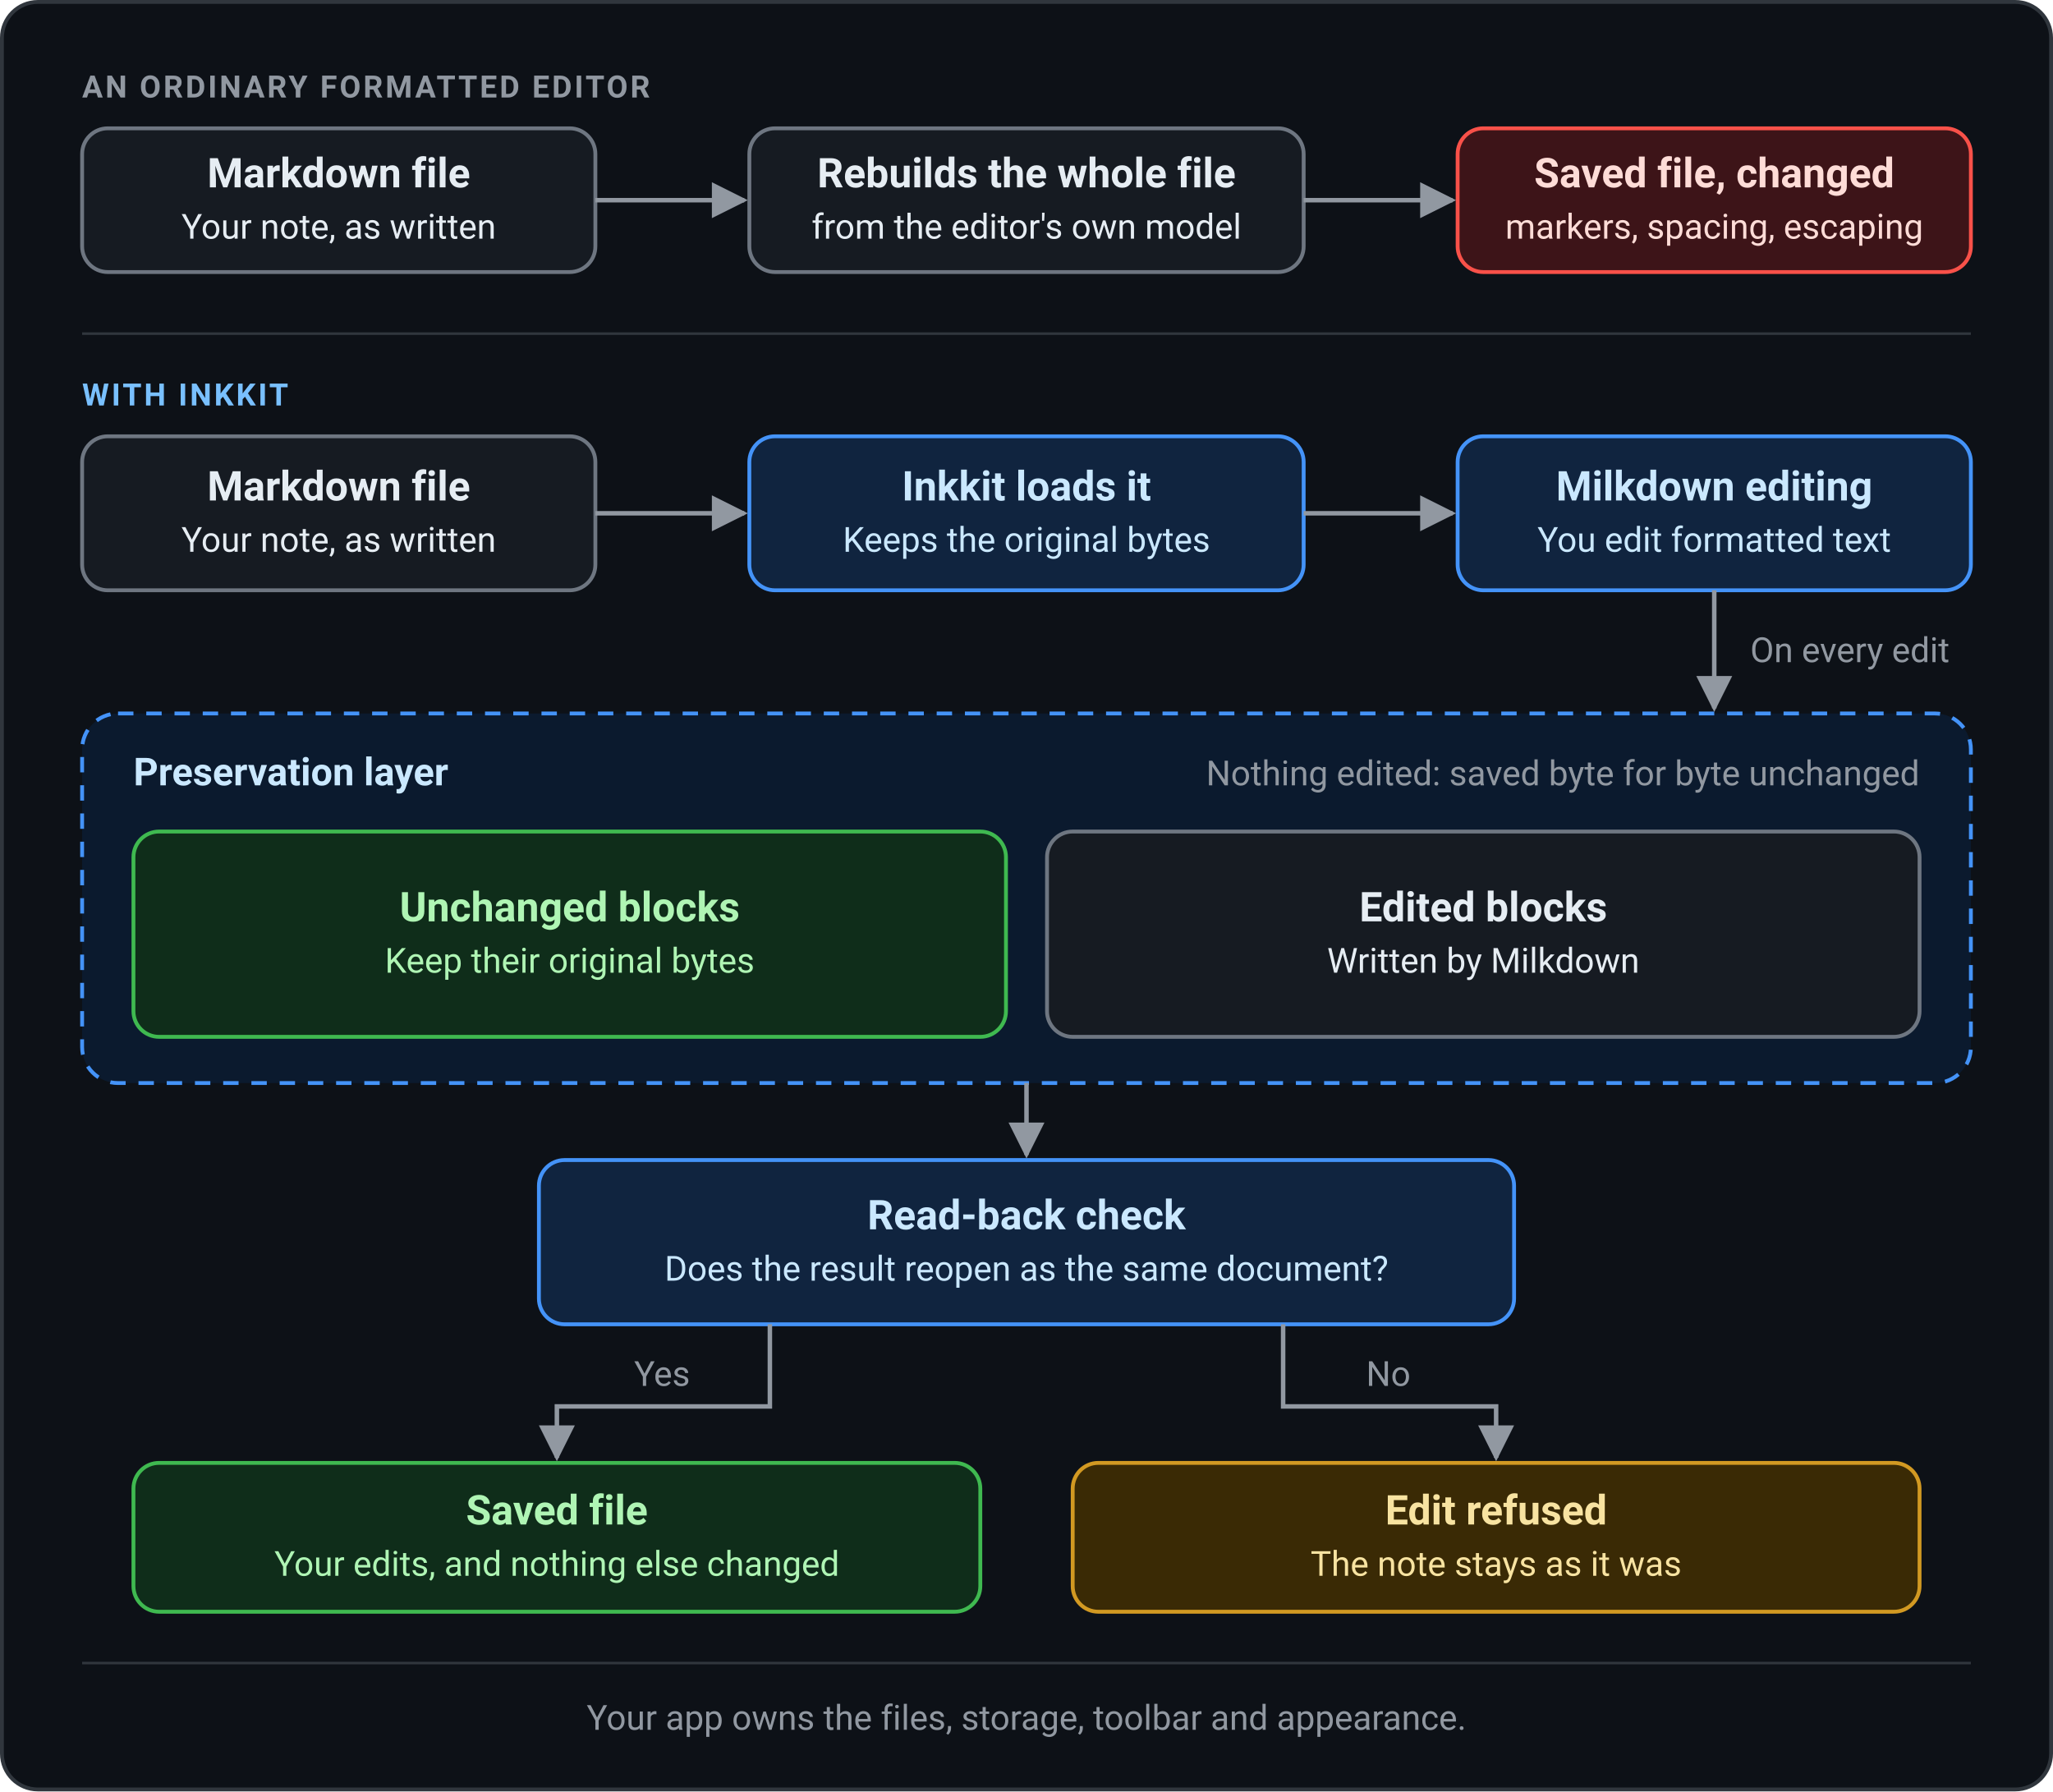
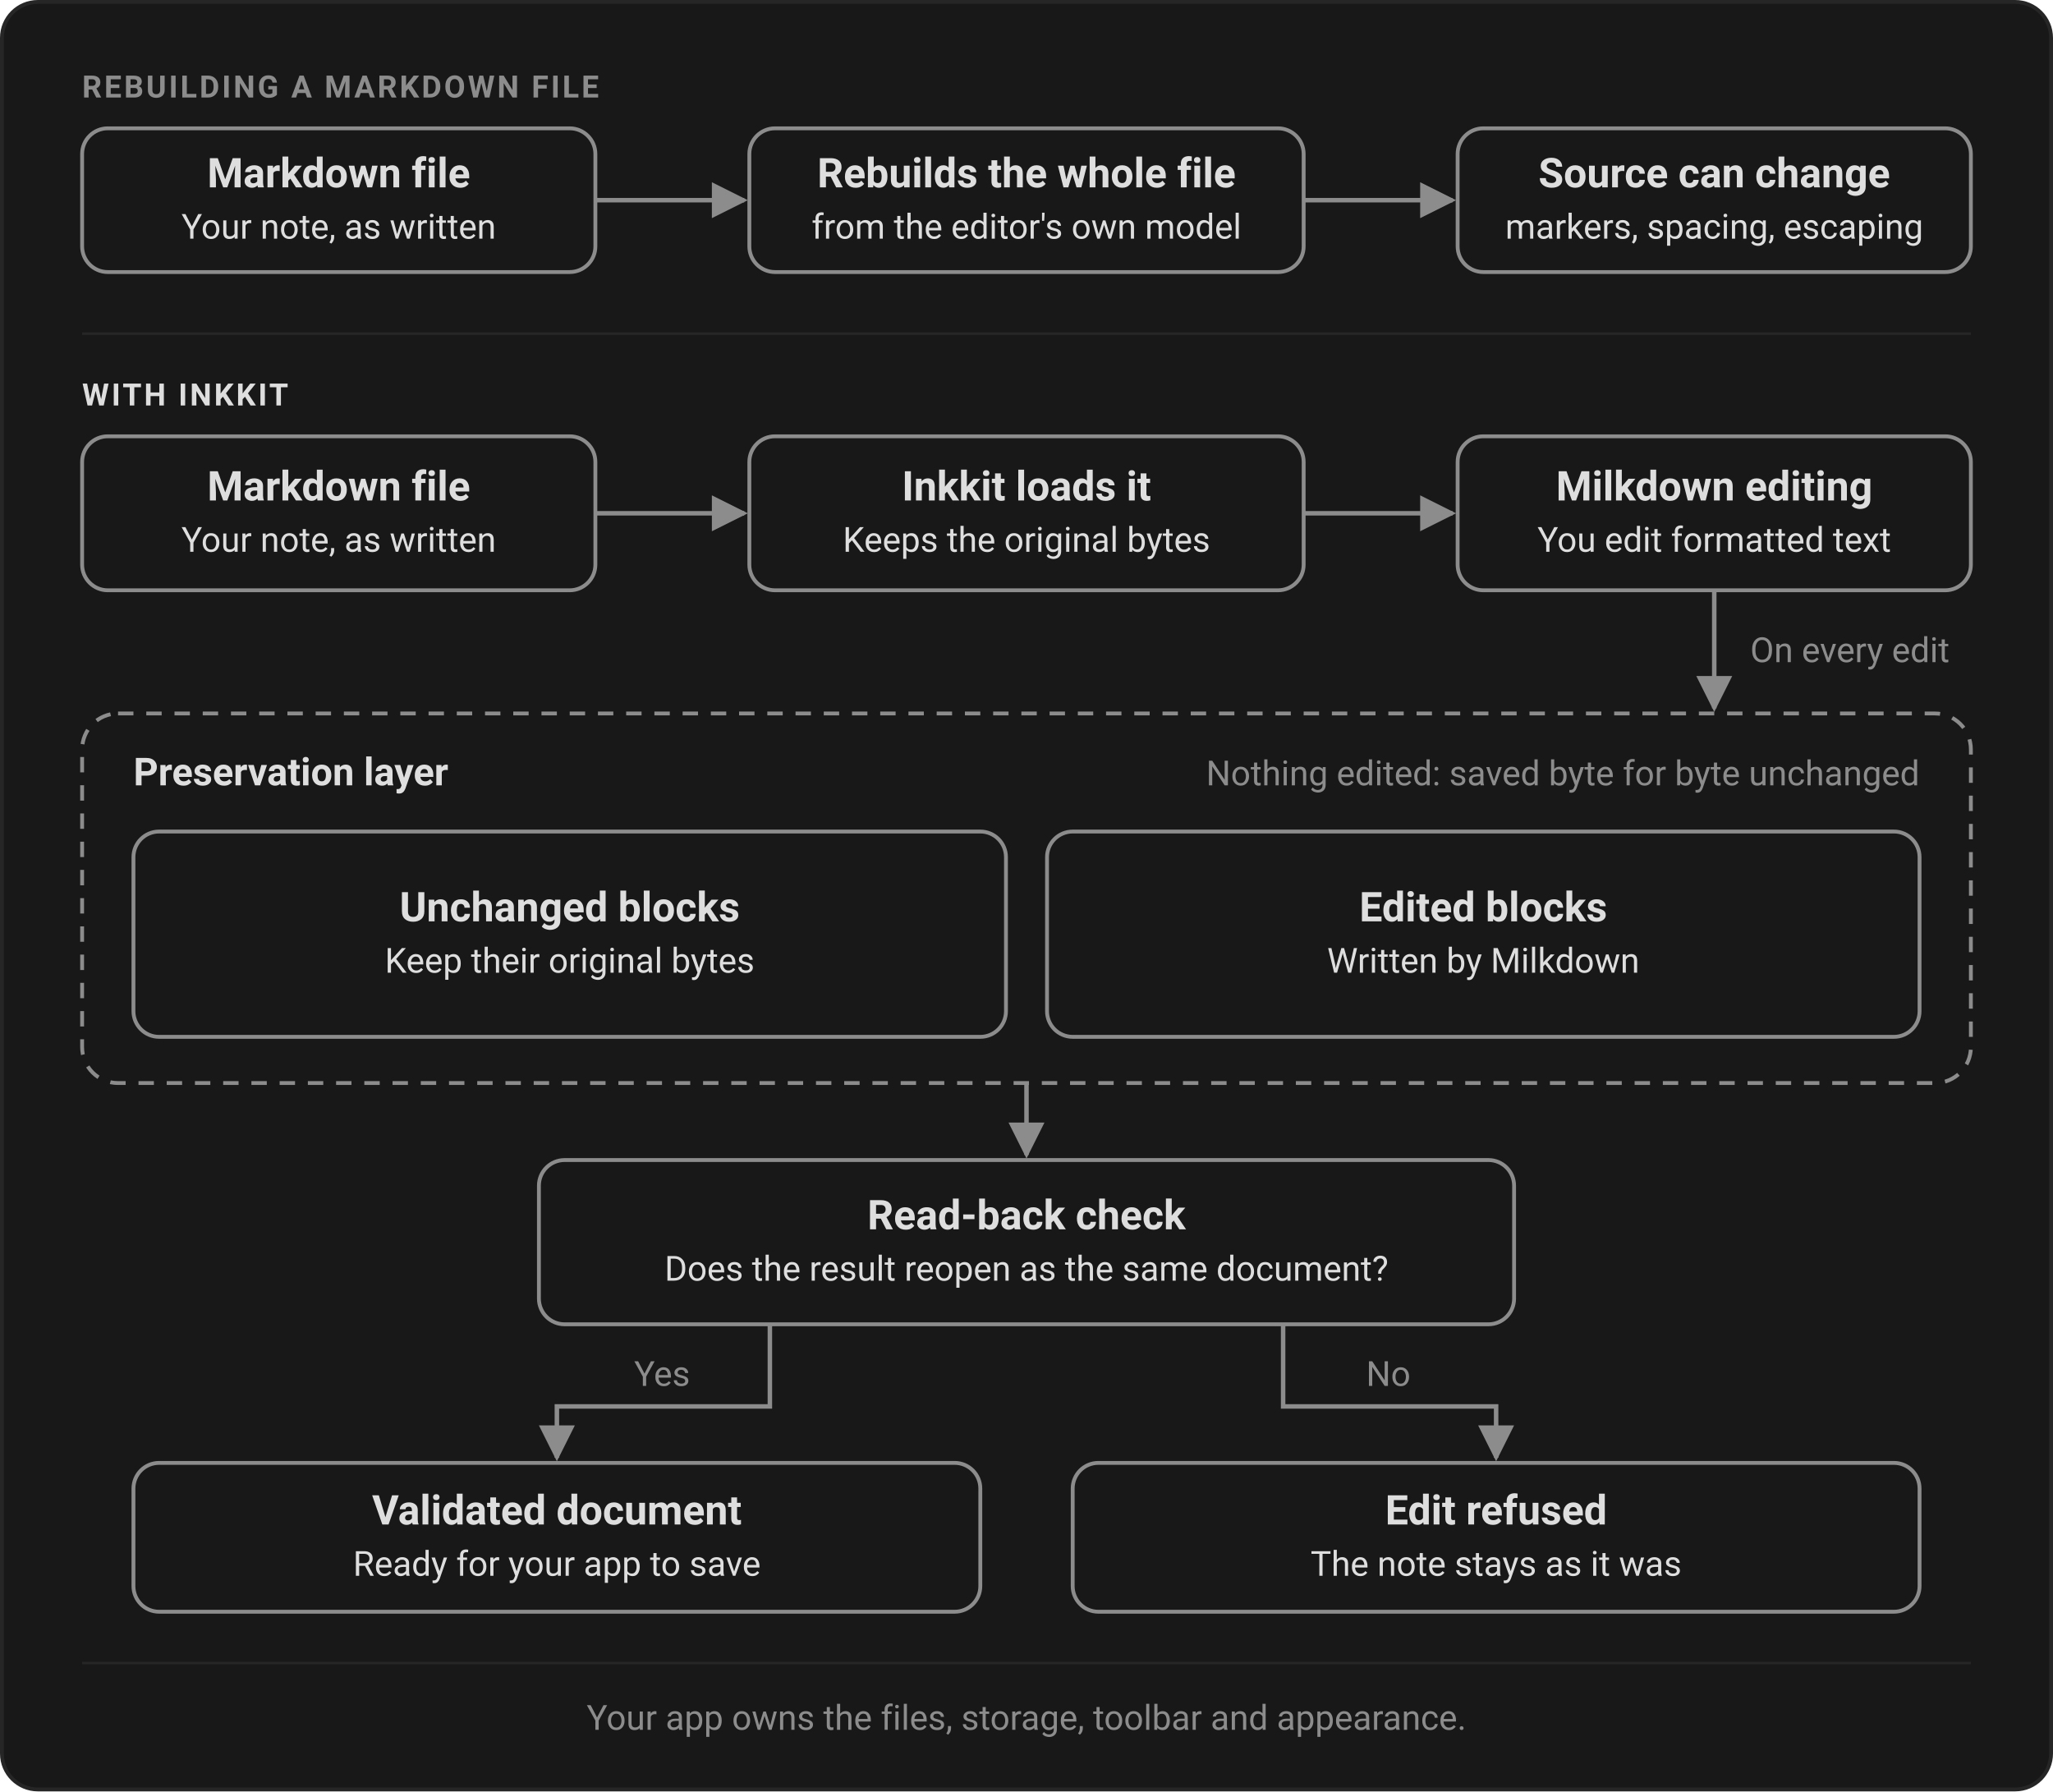
<svg xmlns="http://www.w3.org/2000/svg" viewBox="0 0 800 698" width="800" height="698" role="img" aria-labelledby="title desc">
  <style>
    text { font-family: -apple-system, BlinkMacSystemFont, "Segoe UI", Roboto, "Helvetica Neue", Arial, sans-serif; }
    .t { font-size: 16px; font-weight: 600; }
    .s { font-size: 13.5px; }
    .l { font-size: 13.5px; }
    .h { font-size: 12px; font-weight: 700; letter-spacing: 0.08em; }
    .h2 { font-size: 15px; font-weight: 700; }
  </style>
  <defs>
    <marker id="head" viewBox="0 0 10 10" refX="9" refY="5" markerWidth="8" markerHeight="8" orient="auto">
-       <path d="M 0 0 L 10 5 L 0 10 z" fill="#9198a1" />
+       <path d="M 0 0 L 10 5 L 0 10 z" fill="#8c8c8c" />
    </marker>
  </defs>
-   <rect x="0.75" y="0.75" width="798.5" height="696.5" rx="14" fill="#0d1117" stroke="#30363d" stroke-width="1.5" />
-   <text x="32" y="38" text-anchor="start" class="h" fill="#9198a1">AN ORDINARY FORMATTED EDITOR</text>
-   <rect x="32" y="50" width="200" height="56" rx="10" fill="#161b22" stroke="#6e7681" stroke-width="1.5" />
-   <text x="132" y="73" text-anchor="middle" class="t" fill="#e6edf3">Markdown file</text>
-   <text x="132" y="93" text-anchor="middle" class="s" fill="#e6edf3">Your note, as written</text>
-   <path d="M 232 78 H 290" fill="none" stroke="#9198a1" stroke-width="1.75" marker-end="url(#head)" />
-   <rect x="292" y="50" width="216" height="56" rx="10" fill="#161b22" stroke="#6e7681" stroke-width="1.5" />
-   <text x="400" y="73" text-anchor="middle" class="t" fill="#e6edf3">Rebuilds the whole file</text>
-   <text x="400" y="93" text-anchor="middle" class="s" fill="#e6edf3">from the editor's own model</text>
-   <path d="M 508 78 H 566" fill="none" stroke="#9198a1" stroke-width="1.75" marker-end="url(#head)" />
-   <rect x="568" y="50" width="200" height="56" rx="10" fill="#3d1418" stroke="#f85149" stroke-width="1.5" />
-   <text x="668" y="73" text-anchor="middle" class="t" fill="#ffdcd7">Saved file, changed</text>
-   <text x="668" y="93" text-anchor="middle" class="s" fill="#ffdcd7">markers, spacing, escaping</text>
-   <line x1="32" y1="130" x2="768" y2="130" stroke="#30363d" stroke-width="1" />
-   <text x="32" y="158" text-anchor="start" class="h" fill="#79c0ff">WITH INKKIT</text>
-   <rect x="32" y="170" width="200" height="60" rx="10" fill="#161b22" stroke="#6e7681" stroke-width="1.5" />
-   <text x="132" y="195" text-anchor="middle" class="t" fill="#e6edf3">Markdown file</text>
-   <text x="132" y="215" text-anchor="middle" class="s" fill="#e6edf3">Your note, as written</text>
-   <path d="M 232 200 H 290" fill="none" stroke="#9198a1" stroke-width="1.75" marker-end="url(#head)" />
-   <rect x="292" y="170" width="216" height="60" rx="10" fill="#10243f" stroke="#4493f8" stroke-width="1.5" />
-   <text x="400" y="195" text-anchor="middle" class="t" fill="#cae8ff">Inkkit loads it</text>
-   <text x="400" y="215" text-anchor="middle" class="s" fill="#cae8ff">Keeps the original bytes</text>
-   <path d="M 508 200 H 566" fill="none" stroke="#9198a1" stroke-width="1.75" marker-end="url(#head)" />
-   <rect x="568" y="170" width="200" height="60" rx="10" fill="#10243f" stroke="#4493f8" stroke-width="1.5" />
-   <text x="668" y="195" text-anchor="middle" class="t" fill="#cae8ff">Milkdown editing</text>
-   <text x="668" y="215" text-anchor="middle" class="s" fill="#cae8ff">You edit formatted text</text>
-   <path d="M 668 230 V 276" fill="none" stroke="#9198a1" stroke-width="1.75" marker-end="url(#head)" />
-   <text x="682" y="258" text-anchor="start" class="l" fill="#9198a1">On every edit</text>
-   <rect x="32" y="278" width="736" height="144" rx="14" fill="#0b1a2e" stroke="#4493f8" stroke-width="1.5" stroke-dasharray="6 5" />
-   <text x="52" y="306" text-anchor="start" class="h2" fill="#cae8ff">Preservation layer</text>
-   <text x="748" y="306" text-anchor="end" class="l" fill="#9198a1">Nothing edited: saved byte for byte unchanged</text>
-   <rect x="52" y="324" width="340" height="80" rx="10" fill="#0f2d1a" stroke="#3fb950" stroke-width="1.5" />
-   <text x="222" y="359" text-anchor="middle" class="t" fill="#aff5b4">Unchanged blocks</text>
-   <text x="222" y="379" text-anchor="middle" class="s" fill="#aff5b4">Keep their original bytes</text>
-   <rect x="408" y="324" width="340" height="80" rx="10" fill="#161b22" stroke="#6e7681" stroke-width="1.5" />
-   <text x="578" y="359" text-anchor="middle" class="t" fill="#e6edf3">Edited blocks</text>
-   <text x="578" y="379" text-anchor="middle" class="s" fill="#e6edf3">Written by Milkdown</text>
-   <path d="M 400 422 V 450" fill="none" stroke="#9198a1" stroke-width="1.75" marker-end="url(#head)" />
-   <rect x="210" y="452" width="380" height="64" rx="10" fill="#10243f" stroke="#4493f8" stroke-width="1.5" />
-   <text x="400" y="479" text-anchor="middle" class="t" fill="#cae8ff">Read-back check</text>
-   <text x="400" y="499" text-anchor="middle" class="s" fill="#cae8ff">Does the result reopen as the same document?</text>
-   <path d="M 300 516 V 548 H 217 V 568" fill="none" stroke="#9198a1" stroke-width="1.75" marker-end="url(#head)" />
-   <path d="M 500 516 V 548 H 583 V 568" fill="none" stroke="#9198a1" stroke-width="1.75" marker-end="url(#head)" />
-   <text x="258" y="540" text-anchor="middle" class="l" fill="#9198a1">Yes</text>
-   <text x="541" y="540" text-anchor="middle" class="l" fill="#9198a1">No</text>
-   <rect x="52" y="570" width="330" height="58" rx="10" fill="#0f2d1a" stroke="#3fb950" stroke-width="1.5" />
-   <text x="217" y="594" text-anchor="middle" class="t" fill="#aff5b4">Saved file</text>
-   <text x="217" y="614" text-anchor="middle" class="s" fill="#aff5b4">Your edits, and nothing else changed</text>
-   <rect x="418" y="570" width="330" height="58" rx="10" fill="#3a2a05" stroke="#d29922" stroke-width="1.5" />
-   <text x="583" y="594" text-anchor="middle" class="t" fill="#f8e3a1">Edit refused</text>
-   <text x="583" y="614" text-anchor="middle" class="s" fill="#f8e3a1">The note stays as it was</text>
-   <line x1="32" y1="648" x2="768" y2="648" stroke="#30363d" stroke-width="1" />
-   <text x="400" y="674" text-anchor="middle" class="l" fill="#9198a1">Your app owns the files, storage, toolbar and appearance.</text>
+   <rect x="0.75" y="0.75" width="798.5" height="696.5" rx="14" fill="#181818" stroke="#262626" stroke-width="1.5" />
+   <text x="32" y="38" text-anchor="start" class="h" fill="#8c8c8c">REBUILDING A MARKDOWN FILE</text>
+   <rect x="32" y="50" width="200" height="56" rx="10" fill="#181818" stroke="#8c8c8c" stroke-width="1.5" />
+   <text x="132" y="73" text-anchor="middle" class="t" fill="#dedede">Markdown file</text>
+   <text x="132" y="93" text-anchor="middle" class="s" fill="#dedede">Your note, as written</text>
+   <path d="M 232 78 H 290" fill="none" stroke="#8c8c8c" stroke-width="1.75" marker-end="url(#head)" />
+   <rect x="292" y="50" width="216" height="56" rx="10" fill="#181818" stroke="#8c8c8c" stroke-width="1.5" />
+   <text x="400" y="73" text-anchor="middle" class="t" fill="#dedede">Rebuilds the whole file</text>
+   <text x="400" y="93" text-anchor="middle" class="s" fill="#dedede">from the editor's own model</text>
+   <path d="M 508 78 H 566" fill="none" stroke="#8c8c8c" stroke-width="1.75" marker-end="url(#head)" />
+   <rect x="568" y="50" width="200" height="56" rx="10" fill="#181818" stroke="#8c8c8c" stroke-width="1.5" />
+   <text x="668" y="73" text-anchor="middle" class="t" fill="#dedede">Source can change</text>
+   <text x="668" y="93" text-anchor="middle" class="s" fill="#dedede">markers, spacing, escaping</text>
+   <line x1="32" y1="130" x2="768" y2="130" stroke="#262626" stroke-width="1" />
+   <text x="32" y="158" text-anchor="start" class="h" fill="#dedede">WITH INKKIT</text>
+   <rect x="32" y="170" width="200" height="60" rx="10" fill="#181818" stroke="#8c8c8c" stroke-width="1.5" />
+   <text x="132" y="195" text-anchor="middle" class="t" fill="#dedede">Markdown file</text>
+   <text x="132" y="215" text-anchor="middle" class="s" fill="#dedede">Your note, as written</text>
+   <path d="M 232 200 H 290" fill="none" stroke="#8c8c8c" stroke-width="1.75" marker-end="url(#head)" />
+   <rect x="292" y="170" width="216" height="60" rx="10" fill="#181818" stroke="#8c8c8c" stroke-width="1.5" />
+   <text x="400" y="195" text-anchor="middle" class="t" fill="#dedede">Inkkit loads it</text>
+   <text x="400" y="215" text-anchor="middle" class="s" fill="#dedede">Keeps the original bytes</text>
+   <path d="M 508 200 H 566" fill="none" stroke="#8c8c8c" stroke-width="1.75" marker-end="url(#head)" />
+   <rect x="568" y="170" width="200" height="60" rx="10" fill="#181818" stroke="#8c8c8c" stroke-width="1.5" />
+   <text x="668" y="195" text-anchor="middle" class="t" fill="#dedede">Milkdown editing</text>
+   <text x="668" y="215" text-anchor="middle" class="s" fill="#dedede">You edit formatted text</text>
+   <path d="M 668 230 V 276" fill="none" stroke="#8c8c8c" stroke-width="1.75" marker-end="url(#head)" />
+   <text x="682" y="258" text-anchor="start" class="l" fill="#8c8c8c">On every edit</text>
+   <rect x="32" y="278" width="736" height="144" rx="14" fill="#181818" stroke="#8c8c8c" stroke-width="1.5" stroke-dasharray="6 5" />
+   <text x="52" y="306" text-anchor="start" class="h2" fill="#dedede">Preservation layer</text>
+   <text x="748" y="306" text-anchor="end" class="l" fill="#8c8c8c">Nothing edited: saved byte for byte unchanged</text>
+   <rect x="52" y="324" width="340" height="80" rx="10" fill="#181818" stroke="#8c8c8c" stroke-width="1.5" />
+   <text x="222" y="359" text-anchor="middle" class="t" fill="#dedede">Unchanged blocks</text>
+   <text x="222" y="379" text-anchor="middle" class="s" fill="#dedede">Keep their original bytes</text>
+   <rect x="408" y="324" width="340" height="80" rx="10" fill="#181818" stroke="#8c8c8c" stroke-width="1.5" />
+   <text x="578" y="359" text-anchor="middle" class="t" fill="#dedede">Edited blocks</text>
+   <text x="578" y="379" text-anchor="middle" class="s" fill="#dedede">Written by Milkdown</text>
+   <path d="M 400 422 V 450" fill="none" stroke="#8c8c8c" stroke-width="1.75" marker-end="url(#head)" />
+   <rect x="210" y="452" width="380" height="64" rx="10" fill="#181818" stroke="#8c8c8c" stroke-width="1.5" />
+   <text x="400" y="479" text-anchor="middle" class="t" fill="#dedede">Read-back check</text>
+   <text x="400" y="499" text-anchor="middle" class="s" fill="#dedede">Does the result reopen as the same document?</text>
+   <path d="M 300 516 V 548 H 217 V 568" fill="none" stroke="#8c8c8c" stroke-width="1.75" marker-end="url(#head)" />
+   <path d="M 500 516 V 548 H 583 V 568" fill="none" stroke="#8c8c8c" stroke-width="1.75" marker-end="url(#head)" />
+   <text x="258" y="540" text-anchor="middle" class="l" fill="#8c8c8c">Yes</text>
+   <text x="541" y="540" text-anchor="middle" class="l" fill="#8c8c8c">No</text>
+   <rect x="52" y="570" width="330" height="58" rx="10" fill="#181818" stroke="#8c8c8c" stroke-width="1.5" />
+   <text x="217" y="594" text-anchor="middle" class="t" fill="#dedede">Validated document</text>
+   <text x="217" y="614" text-anchor="middle" class="s" fill="#dedede">Ready for your app to save</text>
+   <rect x="418" y="570" width="330" height="58" rx="10" fill="#181818" stroke="#8c8c8c" stroke-width="1.5" />
+   <text x="583" y="594" text-anchor="middle" class="t" fill="#dedede">Edit refused</text>
+   <text x="583" y="614" text-anchor="middle" class="s" fill="#dedede">The note stays as it was</text>
+   <line x1="32" y1="648" x2="768" y2="648" stroke="#262626" stroke-width="1" />
+   <text x="400" y="674" text-anchor="middle" class="l" fill="#8c8c8c">Your app owns the files, storage, toolbar and appearance.</text>
</svg>
